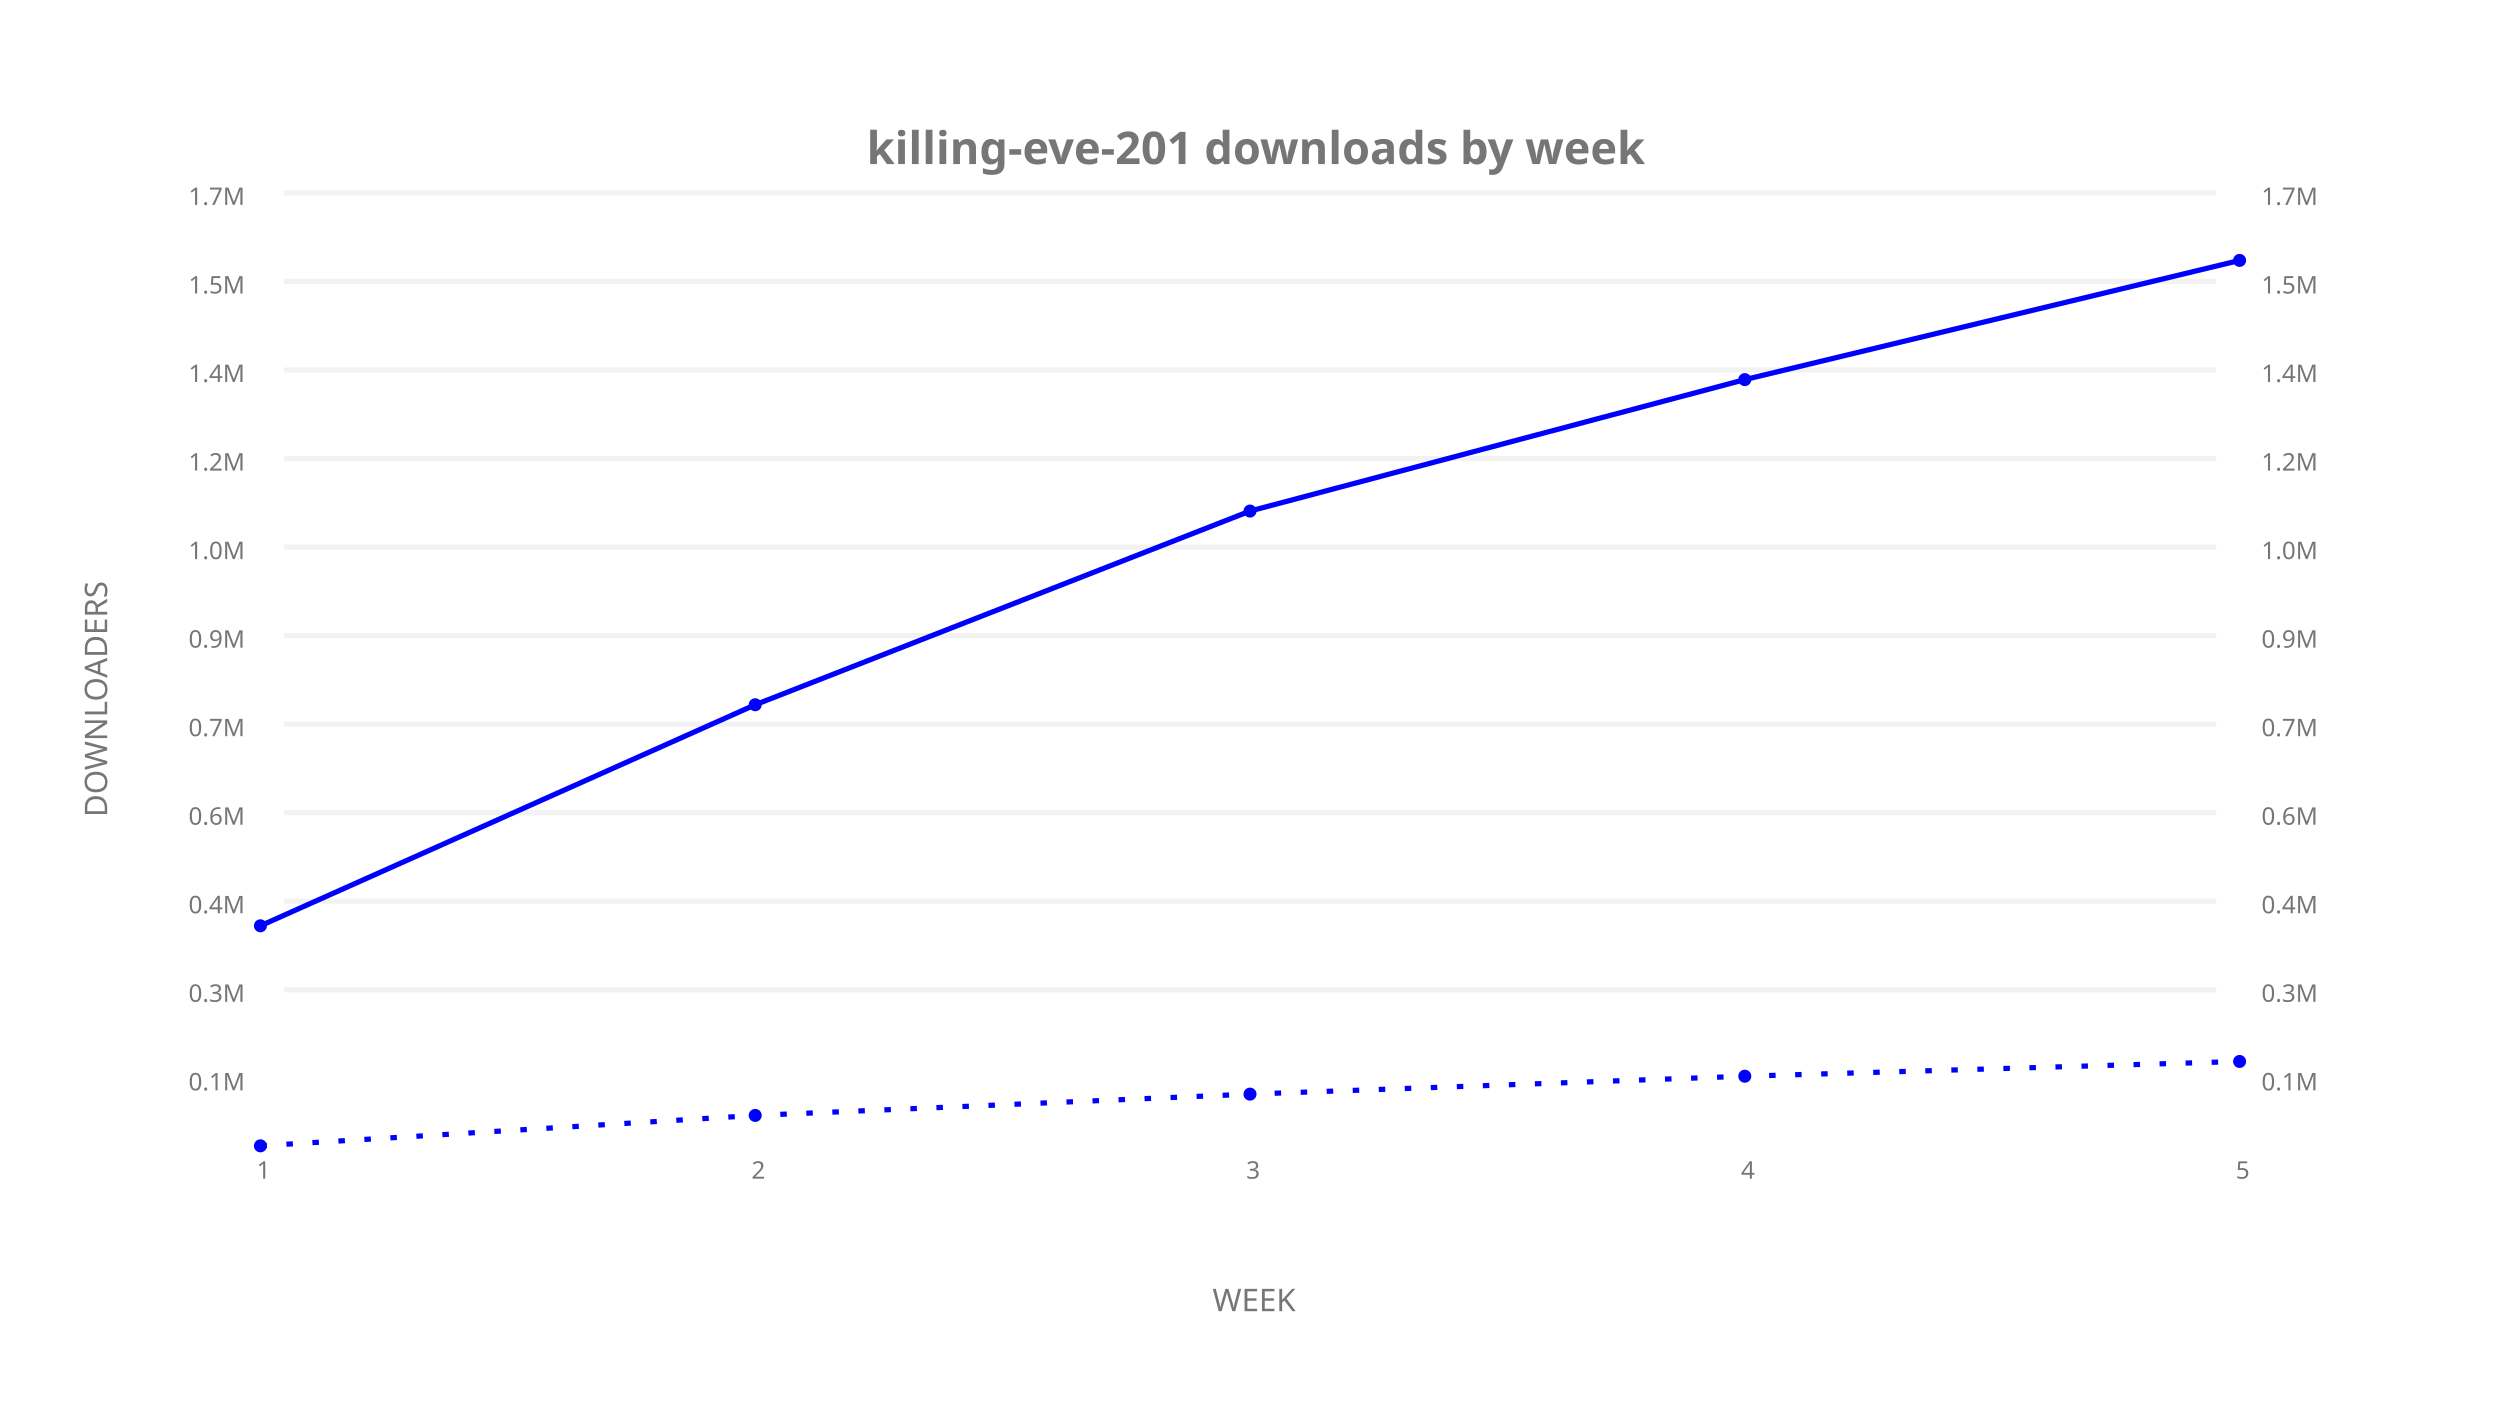
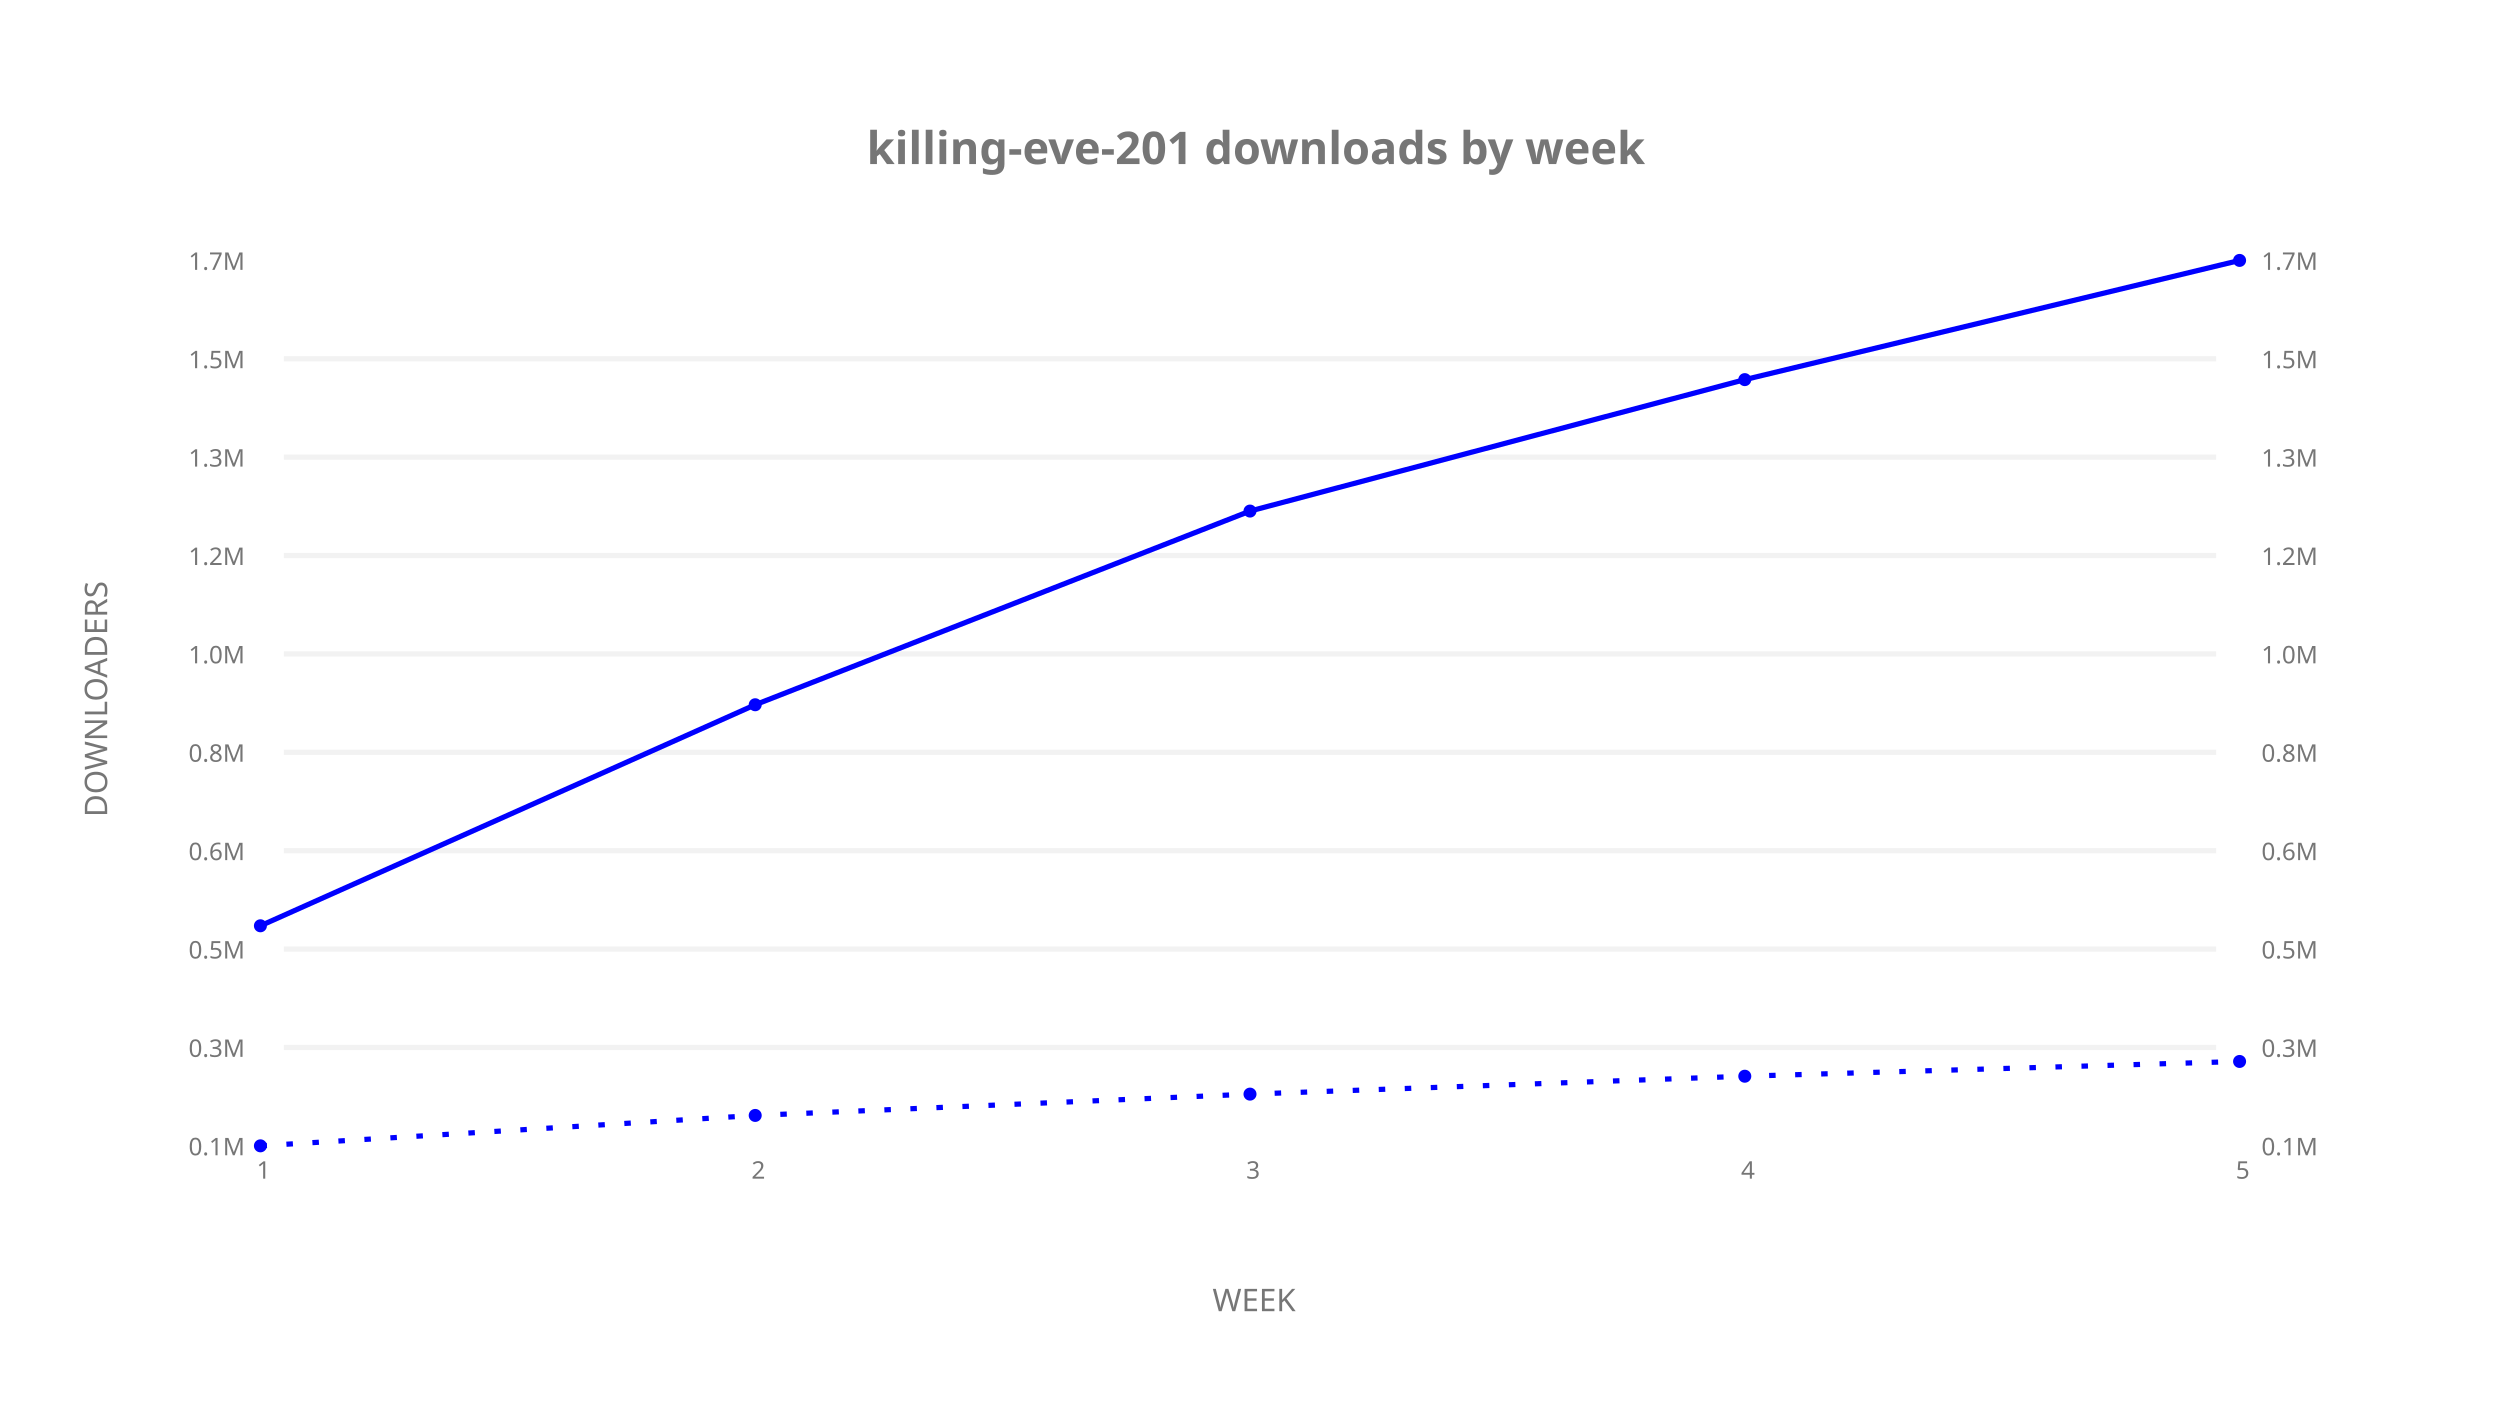
<svg xmlns="http://www.w3.org/2000/svg" xml:space="preserve" id="killing-eve-201-downloads-by-week-killing-eve-201-week" x="0px" y="0px" width="1920px" height="1080px" viewBox="0 0 1920 1080" enable-background="new 0 0 1920 1080" role="img">
  <g id="annotations">
    <text x="960" y="126" font-family="Atkinson Hyperlegible" font-size="26pt" text-anchor="middle" text-align="center" font-weight="600" font-style="normal" style="fill:rgb(118,118,118); fill-opacity:1; stroke:rgb(118,118,118); stroke-opacity:0; stroke-width:0.5"> killing-eve-201 downloads by week</text>
    <g id="axes-lines">
      <text x="960" y="1007" font-family="Atkinson Hyperlegible" font-size="18pt" text-anchor="middle" text-align="center" font-weight="500" font-style="normal" style="fill:rgb(118,118,118); fill-opacity:1; stroke:rgb(118,118,118); stroke-opacity:0; stroke-width:0.5"> WEEK</text>
      <text x="73" y="540" font-family="Atkinson Hyperlegible" font-size="18pt" text-anchor="middle" text-align="center" dominant-baseline="central" font-weight="500" font-style="normal" style="fill:rgb(118,118,118); fill-opacity:1; stroke:rgb(118,118,118); stroke-opacity:0; stroke-width:0.5" transform="rotate(-90,73,540)"> DOWNLOADERS</text>
    </g>
    <g id="tic-y-label-lines">
-       <line x1="218" y1="760.158" x2="1702" y2="760.158" style="fill:rgb(0,0,255); fill-opacity:0; stroke:rgb(242,242,242); stroke-opacity:1; stroke-width:4" />
-       <line x1="218" y1="692.158" x2="1702" y2="692.158" style="fill:rgb(0,0,255); fill-opacity:0; stroke:rgb(242,242,242); stroke-opacity:1; stroke-width:4" />
-       <line x1="218" y1="624.158" x2="1702" y2="624.158" style="fill:rgb(0,0,255); fill-opacity:0; stroke:rgb(242,242,242); stroke-opacity:1; stroke-width:4" />
-       <line x1="218" y1="556.158" x2="1702" y2="556.158" style="fill:rgb(0,0,255); fill-opacity:0; stroke:rgb(242,242,242); stroke-opacity:1; stroke-width:4" />
-       <line x1="218" y1="488.158" x2="1702" y2="488.158" style="fill:rgb(0,0,255); fill-opacity:0; stroke:rgb(242,242,242); stroke-opacity:1; stroke-width:4" />
-       <line x1="218" y1="420.158" x2="1702" y2="420.158" style="fill:rgb(0,0,255); fill-opacity:0; stroke:rgb(242,242,242); stroke-opacity:1; stroke-width:4" />
-       <line x1="218" y1="352.158" x2="1702" y2="352.158" style="fill:rgb(0,0,255); fill-opacity:0; stroke:rgb(242,242,242); stroke-opacity:1; stroke-width:4" />
-       <line x1="218" y1="284.158" x2="1702" y2="284.158" style="fill:rgb(0,0,255); fill-opacity:0; stroke:rgb(242,242,242); stroke-opacity:1; stroke-width:4" />
-       <line x1="218" y1="216.158" x2="1702" y2="216.158" style="fill:rgb(0,0,255); fill-opacity:0; stroke:rgb(242,242,242); stroke-opacity:1; stroke-width:4" />
-       <line x1="218" y1="148.158" x2="1702" y2="148.158" style="fill:rgb(0,0,255); fill-opacity:0; stroke:rgb(242,242,242); stroke-opacity:1; stroke-width:4" />
+       <line x1="218" y1="804.444" x2="1702" y2="804.444" style="fill:rgb(0,0,255); fill-opacity:0; stroke:rgb(242,242,242); stroke-opacity:1; stroke-width:4" />
+       <line x1="218" y1="728.889" x2="1702" y2="728.889" style="fill:rgb(0,0,255); fill-opacity:0; stroke:rgb(242,242,242); stroke-opacity:1; stroke-width:4" />
+       <line x1="218" y1="653.333" x2="1702" y2="653.333" style="fill:rgb(0,0,255); fill-opacity:0; stroke:rgb(242,242,242); stroke-opacity:1; stroke-width:4" />
+       <line x1="218" y1="577.778" x2="1702" y2="577.778" style="fill:rgb(0,0,255); fill-opacity:0; stroke:rgb(242,242,242); stroke-opacity:1; stroke-width:4" />
+       <line x1="218" y1="502.222" x2="1702" y2="502.222" style="fill:rgb(0,0,255); fill-opacity:0; stroke:rgb(242,242,242); stroke-opacity:1; stroke-width:4" />
+       <line x1="218" y1="426.667" x2="1702" y2="426.667" style="fill:rgb(0,0,255); fill-opacity:0; stroke:rgb(242,242,242); stroke-opacity:1; stroke-width:4" />
+       <line x1="218" y1="351.111" x2="1702" y2="351.111" style="fill:rgb(0,0,255); fill-opacity:0; stroke:rgb(242,242,242); stroke-opacity:1; stroke-width:4" />
+       <line x1="218" y1="275.556" x2="1702" y2="275.556" style="fill:rgb(0,0,255); fill-opacity:0; stroke:rgb(242,242,242); stroke-opacity:1; stroke-width:4" />
    </g>
    <g id="tic-x-labels">
      <text x="200" y="898" font-family="Atkinson Hyperlegible" font-size="14pt" text-anchor="middle" text-align="center" dominant-baseline="central" font-weight="400" font-style="normal" style="fill:rgb(118,118,118); fill-opacity:1; stroke:rgb(118,118,118); stroke-opacity:0; stroke-width:0.5"> 1</text>
      <text x="580" y="898" font-family="Atkinson Hyperlegible" font-size="14pt" text-anchor="middle" text-align="center" dominant-baseline="central" font-weight="400" font-style="normal" style="fill:rgb(118,118,118); fill-opacity:1; stroke:rgb(118,118,118); stroke-opacity:0; stroke-width:0.5"> 2</text>
      <text x="960" y="898" font-family="Atkinson Hyperlegible" font-size="14pt" text-anchor="middle" text-align="center" dominant-baseline="central" font-weight="400" font-style="normal" style="fill:rgb(118,118,118); fill-opacity:1; stroke:rgb(118,118,118); stroke-opacity:0; stroke-width:0.5"> 3</text>
      <text x="1340" y="898" font-family="Atkinson Hyperlegible" font-size="14pt" text-anchor="middle" text-align="center" dominant-baseline="central" font-weight="400" font-style="normal" style="fill:rgb(118,118,118); fill-opacity:1; stroke:rgb(118,118,118); stroke-opacity:0; stroke-width:0.5"> 4</text>
      <text x="1720" y="898" font-family="Atkinson Hyperlegible" font-size="14pt" text-anchor="middle" text-align="center" dominant-baseline="central" font-weight="400" font-style="normal" style="fill:rgb(118,118,118); fill-opacity:1; stroke:rgb(118,118,118); stroke-opacity:0; stroke-width:0.5"> 5</text>
    </g>
    <g id="tic-y-labels">
-       <text x="164" y="830.158" font-family="Atkinson Hyperlegible" font-size="14pt" text-anchor="middle" text-align="center" dominant-baseline="central" font-weight="400" font-style="normal" style="fill:rgb(118,118,118); fill-opacity:1; stroke:rgb(118,118,118); stroke-opacity:0; stroke-width:0.5"> 0.1M</text>
-       <text x="1756" y="830.158" font-family="Atkinson Hyperlegible" font-size="14pt" text-anchor="middle" text-align="center" dominant-baseline="central" font-weight="400" font-style="normal" style="fill:rgb(118,118,118); fill-opacity:1; stroke:rgb(118,118,118); stroke-opacity:0; stroke-width:0.5"> 0.1M</text>
-       <text x="164" y="762.158" font-family="Atkinson Hyperlegible" font-size="14pt" text-anchor="middle" text-align="center" dominant-baseline="central" font-weight="400" font-style="normal" style="fill:rgb(118,118,118); fill-opacity:1; stroke:rgb(118,118,118); stroke-opacity:0; stroke-width:0.5"> 0.3M</text>
-       <text x="1756" y="762.158" font-family="Atkinson Hyperlegible" font-size="14pt" text-anchor="middle" text-align="center" dominant-baseline="central" font-weight="400" font-style="normal" style="fill:rgb(118,118,118); fill-opacity:1; stroke:rgb(118,118,118); stroke-opacity:0; stroke-width:0.5"> 0.3M</text>
-       <text x="164" y="694.158" font-family="Atkinson Hyperlegible" font-size="14pt" text-anchor="middle" text-align="center" dominant-baseline="central" font-weight="400" font-style="normal" style="fill:rgb(118,118,118); fill-opacity:1; stroke:rgb(118,118,118); stroke-opacity:0; stroke-width:0.5"> 0.4M</text>
-       <text x="1756" y="694.158" font-family="Atkinson Hyperlegible" font-size="14pt" text-anchor="middle" text-align="center" dominant-baseline="central" font-weight="400" font-style="normal" style="fill:rgb(118,118,118); fill-opacity:1; stroke:rgb(118,118,118); stroke-opacity:0; stroke-width:0.5"> 0.4M</text>
-       <text x="164" y="626.158" font-family="Atkinson Hyperlegible" font-size="14pt" text-anchor="middle" text-align="center" dominant-baseline="central" font-weight="400" font-style="normal" style="fill:rgb(118,118,118); fill-opacity:1; stroke:rgb(118,118,118); stroke-opacity:0; stroke-width:0.5"> 0.6M</text>
-       <text x="1756" y="626.158" font-family="Atkinson Hyperlegible" font-size="14pt" text-anchor="middle" text-align="center" dominant-baseline="central" font-weight="400" font-style="normal" style="fill:rgb(118,118,118); fill-opacity:1; stroke:rgb(118,118,118); stroke-opacity:0; stroke-width:0.5"> 0.6M</text>
-       <text x="164" y="558.158" font-family="Atkinson Hyperlegible" font-size="14pt" text-anchor="middle" text-align="center" dominant-baseline="central" font-weight="400" font-style="normal" style="fill:rgb(118,118,118); fill-opacity:1; stroke:rgb(118,118,118); stroke-opacity:0; stroke-width:0.5"> 0.7M</text>
-       <text x="1756" y="558.158" font-family="Atkinson Hyperlegible" font-size="14pt" text-anchor="middle" text-align="center" dominant-baseline="central" font-weight="400" font-style="normal" style="fill:rgb(118,118,118); fill-opacity:1; stroke:rgb(118,118,118); stroke-opacity:0; stroke-width:0.5"> 0.7M</text>
-       <text x="164" y="490.158" font-family="Atkinson Hyperlegible" font-size="14pt" text-anchor="middle" text-align="center" dominant-baseline="central" font-weight="400" font-style="normal" style="fill:rgb(118,118,118); fill-opacity:1; stroke:rgb(118,118,118); stroke-opacity:0; stroke-width:0.5"> 0.9M</text>
-       <text x="1756" y="490.158" font-family="Atkinson Hyperlegible" font-size="14pt" text-anchor="middle" text-align="center" dominant-baseline="central" font-weight="400" font-style="normal" style="fill:rgb(118,118,118); fill-opacity:1; stroke:rgb(118,118,118); stroke-opacity:0; stroke-width:0.5"> 0.9M</text>
-       <text x="164" y="422.158" font-family="Atkinson Hyperlegible" font-size="14pt" text-anchor="middle" text-align="center" dominant-baseline="central" font-weight="400" font-style="normal" style="fill:rgb(118,118,118); fill-opacity:1; stroke:rgb(118,118,118); stroke-opacity:0; stroke-width:0.5"> 1.0M</text>
-       <text x="1756" y="422.158" font-family="Atkinson Hyperlegible" font-size="14pt" text-anchor="middle" text-align="center" dominant-baseline="central" font-weight="400" font-style="normal" style="fill:rgb(118,118,118); fill-opacity:1; stroke:rgb(118,118,118); stroke-opacity:0; stroke-width:0.5"> 1.0M</text>
-       <text x="164" y="354.158" font-family="Atkinson Hyperlegible" font-size="14pt" text-anchor="middle" text-align="center" dominant-baseline="central" font-weight="400" font-style="normal" style="fill:rgb(118,118,118); fill-opacity:1; stroke:rgb(118,118,118); stroke-opacity:0; stroke-width:0.5"> 1.2M</text>
-       <text x="1756" y="354.158" font-family="Atkinson Hyperlegible" font-size="14pt" text-anchor="middle" text-align="center" dominant-baseline="central" font-weight="400" font-style="normal" style="fill:rgb(118,118,118); fill-opacity:1; stroke:rgb(118,118,118); stroke-opacity:0; stroke-width:0.5"> 1.2M</text>
-       <text x="164" y="286.158" font-family="Atkinson Hyperlegible" font-size="14pt" text-anchor="middle" text-align="center" dominant-baseline="central" font-weight="400" font-style="normal" style="fill:rgb(118,118,118); fill-opacity:1; stroke:rgb(118,118,118); stroke-opacity:0; stroke-width:0.5"> 1.4M</text>
-       <text x="1756" y="286.158" font-family="Atkinson Hyperlegible" font-size="14pt" text-anchor="middle" text-align="center" dominant-baseline="central" font-weight="400" font-style="normal" style="fill:rgb(118,118,118); fill-opacity:1; stroke:rgb(118,118,118); stroke-opacity:0; stroke-width:0.5"> 1.4M</text>
-       <text x="164" y="218.158" font-family="Atkinson Hyperlegible" font-size="14pt" text-anchor="middle" text-align="center" dominant-baseline="central" font-weight="400" font-style="normal" style="fill:rgb(118,118,118); fill-opacity:1; stroke:rgb(118,118,118); stroke-opacity:0; stroke-width:0.5"> 1.5M</text>
-       <text x="1756" y="218.158" font-family="Atkinson Hyperlegible" font-size="14pt" text-anchor="middle" text-align="center" dominant-baseline="central" font-weight="400" font-style="normal" style="fill:rgb(118,118,118); fill-opacity:1; stroke:rgb(118,118,118); stroke-opacity:0; stroke-width:0.5"> 1.5M</text>
-       <text x="164" y="150.158" font-family="Atkinson Hyperlegible" font-size="14pt" text-anchor="middle" text-align="center" dominant-baseline="central" font-weight="400" font-style="normal" style="fill:rgb(118,118,118); fill-opacity:1; stroke:rgb(118,118,118); stroke-opacity:0; stroke-width:0.5"> 1.7M</text>
-       <text x="1756" y="150.158" font-family="Atkinson Hyperlegible" font-size="14pt" text-anchor="middle" text-align="center" dominant-baseline="central" font-weight="400" font-style="normal" style="fill:rgb(118,118,118); fill-opacity:1; stroke:rgb(118,118,118); stroke-opacity:0; stroke-width:0.5"> 1.7M</text>
+       <text x="164" y="880" font-family="Atkinson Hyperlegible" font-size="14pt" text-anchor="middle" text-align="center" dominant-baseline="central" font-weight="400" font-style="normal" style="fill:rgb(118,118,118); fill-opacity:1; stroke:rgb(118,118,118); stroke-opacity:0; stroke-width:0.5"> 0.1M</text>
+       <text x="1756" y="880" font-family="Atkinson Hyperlegible" font-size="14pt" text-anchor="middle" text-align="center" dominant-baseline="central" font-weight="400" font-style="normal" style="fill:rgb(118,118,118); fill-opacity:1; stroke:rgb(118,118,118); stroke-opacity:0; stroke-width:0.5"> 0.1M</text>
+       <text x="164" y="804.444" font-family="Atkinson Hyperlegible" font-size="14pt" text-anchor="middle" text-align="center" dominant-baseline="central" font-weight="400" font-style="normal" style="fill:rgb(118,118,118); fill-opacity:1; stroke:rgb(118,118,118); stroke-opacity:0; stroke-width:0.5"> 0.3M</text>
+       <text x="1756" y="804.444" font-family="Atkinson Hyperlegible" font-size="14pt" text-anchor="middle" text-align="center" dominant-baseline="central" font-weight="400" font-style="normal" style="fill:rgb(118,118,118); fill-opacity:1; stroke:rgb(118,118,118); stroke-opacity:0; stroke-width:0.5"> 0.3M</text>
+       <text x="164" y="728.889" font-family="Atkinson Hyperlegible" font-size="14pt" text-anchor="middle" text-align="center" dominant-baseline="central" font-weight="400" font-style="normal" style="fill:rgb(118,118,118); fill-opacity:1; stroke:rgb(118,118,118); stroke-opacity:0; stroke-width:0.5"> 0.5M</text>
+       <text x="1756" y="728.889" font-family="Atkinson Hyperlegible" font-size="14pt" text-anchor="middle" text-align="center" dominant-baseline="central" font-weight="400" font-style="normal" style="fill:rgb(118,118,118); fill-opacity:1; stroke:rgb(118,118,118); stroke-opacity:0; stroke-width:0.5"> 0.5M</text>
+       <text x="164" y="653.333" font-family="Atkinson Hyperlegible" font-size="14pt" text-anchor="middle" text-align="center" dominant-baseline="central" font-weight="400" font-style="normal" style="fill:rgb(118,118,118); fill-opacity:1; stroke:rgb(118,118,118); stroke-opacity:0; stroke-width:0.5"> 0.6M</text>
+       <text x="1756" y="653.333" font-family="Atkinson Hyperlegible" font-size="14pt" text-anchor="middle" text-align="center" dominant-baseline="central" font-weight="400" font-style="normal" style="fill:rgb(118,118,118); fill-opacity:1; stroke:rgb(118,118,118); stroke-opacity:0; stroke-width:0.5"> 0.6M</text>
+       <text x="164" y="577.778" font-family="Atkinson Hyperlegible" font-size="14pt" text-anchor="middle" text-align="center" dominant-baseline="central" font-weight="400" font-style="normal" style="fill:rgb(118,118,118); fill-opacity:1; stroke:rgb(118,118,118); stroke-opacity:0; stroke-width:0.5"> 0.8M</text>
+       <text x="1756" y="577.778" font-family="Atkinson Hyperlegible" font-size="14pt" text-anchor="middle" text-align="center" dominant-baseline="central" font-weight="400" font-style="normal" style="fill:rgb(118,118,118); fill-opacity:1; stroke:rgb(118,118,118); stroke-opacity:0; stroke-width:0.5"> 0.8M</text>
+       <text x="164" y="502.222" font-family="Atkinson Hyperlegible" font-size="14pt" text-anchor="middle" text-align="center" dominant-baseline="central" font-weight="400" font-style="normal" style="fill:rgb(118,118,118); fill-opacity:1; stroke:rgb(118,118,118); stroke-opacity:0; stroke-width:0.5"> 1.0M</text>
+       <text x="1756" y="502.222" font-family="Atkinson Hyperlegible" font-size="14pt" text-anchor="middle" text-align="center" dominant-baseline="central" font-weight="400" font-style="normal" style="fill:rgb(118,118,118); fill-opacity:1; stroke:rgb(118,118,118); stroke-opacity:0; stroke-width:0.5"> 1.0M</text>
+       <text x="164" y="426.667" font-family="Atkinson Hyperlegible" font-size="14pt" text-anchor="middle" text-align="center" dominant-baseline="central" font-weight="400" font-style="normal" style="fill:rgb(118,118,118); fill-opacity:1; stroke:rgb(118,118,118); stroke-opacity:0; stroke-width:0.5"> 1.2M</text>
+       <text x="1756" y="426.667" font-family="Atkinson Hyperlegible" font-size="14pt" text-anchor="middle" text-align="center" dominant-baseline="central" font-weight="400" font-style="normal" style="fill:rgb(118,118,118); fill-opacity:1; stroke:rgb(118,118,118); stroke-opacity:0; stroke-width:0.5"> 1.2M</text>
+       <text x="164" y="351.111" font-family="Atkinson Hyperlegible" font-size="14pt" text-anchor="middle" text-align="center" dominant-baseline="central" font-weight="400" font-style="normal" style="fill:rgb(118,118,118); fill-opacity:1; stroke:rgb(118,118,118); stroke-opacity:0; stroke-width:0.5"> 1.3M</text>
+       <text x="1756" y="351.111" font-family="Atkinson Hyperlegible" font-size="14pt" text-anchor="middle" text-align="center" dominant-baseline="central" font-weight="400" font-style="normal" style="fill:rgb(118,118,118); fill-opacity:1; stroke:rgb(118,118,118); stroke-opacity:0; stroke-width:0.5"> 1.3M</text>
+       <text x="164" y="275.556" font-family="Atkinson Hyperlegible" font-size="14pt" text-anchor="middle" text-align="center" dominant-baseline="central" font-weight="400" font-style="normal" style="fill:rgb(118,118,118); fill-opacity:1; stroke:rgb(118,118,118); stroke-opacity:0; stroke-width:0.5"> 1.5M</text>
+       <text x="1756" y="275.556" font-family="Atkinson Hyperlegible" font-size="14pt" text-anchor="middle" text-align="center" dominant-baseline="central" font-weight="400" font-style="normal" style="fill:rgb(118,118,118); fill-opacity:1; stroke:rgb(118,118,118); stroke-opacity:0; stroke-width:0.5"> 1.5M</text>
+       <text x="164" y="200" font-family="Atkinson Hyperlegible" font-size="14pt" text-anchor="middle" text-align="center" dominant-baseline="central" font-weight="400" font-style="normal" style="fill:rgb(118,118,118); fill-opacity:1; stroke:rgb(118,118,118); stroke-opacity:0; stroke-width:0.5"> 1.7M</text>
+       <text x="1756" y="200" font-family="Atkinson Hyperlegible" font-size="14pt" text-anchor="middle" text-align="center" dominant-baseline="central" font-weight="400" font-style="normal" style="fill:rgb(118,118,118); fill-opacity:1; stroke:rgb(118,118,118); stroke-opacity:0; stroke-width:0.5"> 1.7M</text>
    </g>
  </g>
  <g id="polyline-killing-eve-201 downloads by week">
    <polyline points="200,711.005 580,541.248 960,392.501 1340,291.55 1720,200 " style="fill:rgb(0,0,255); fill-opacity:0; stroke:rgb(0,0,255); stroke-opacity:1; stroke-width:4" />
  </g>
  <g id="markers-killing-eve-201 downloads by week">
    <circle cx="200" cy="711.005" r="5" style="fill:rgb(0,0,255); fill-opacity:1; stroke:rgb(0,0,255); stroke-opacity:0; stroke-width:4">
</circle>
    <circle cx="580" cy="541.248" r="5" style="fill:rgb(0,0,255); fill-opacity:1; stroke:rgb(0,0,255); stroke-opacity:0; stroke-width:4">
</circle>
    <circle cx="960" cy="392.501" r="5" style="fill:rgb(0,0,255); fill-opacity:1; stroke:rgb(0,0,255); stroke-opacity:0; stroke-width:4">
</circle>
    <circle cx="1340" cy="291.55" r="5" style="fill:rgb(0,0,255); fill-opacity:1; stroke:rgb(0,0,255); stroke-opacity:0; stroke-width:4">
</circle>
    <circle cx="1720" cy="200" r="5" style="fill:rgb(0,0,255); fill-opacity:1; stroke:rgb(0,0,255); stroke-opacity:0; stroke-width:4">
</circle>
  </g>
  <g id="polyline-killing-eve-201 downloads by week uploaders">
    <polyline points="200,880 580,856.652 960,840.288 1340,826.542 1720,815.201 " stroke-dasharray="5 15" style="fill:rgb(0,0,255); fill-opacity:0; stroke:rgb(0,0,255); stroke-opacity:1; stroke-width:4" />
  </g>
  <g id="markers-killing-eve-201 downloads by week uploaders">
    <circle cx="200" cy="880" r="5" style="fill:rgb(0,0,255); fill-opacity:1; stroke:rgb(0,0,255); stroke-opacity:0; stroke-width:4">
</circle>
    <circle cx="580" cy="856.652" r="5" style="fill:rgb(0,0,255); fill-opacity:1; stroke:rgb(0,0,255); stroke-opacity:0; stroke-width:4">
</circle>
    <circle cx="960" cy="840.288" r="5" style="fill:rgb(0,0,255); fill-opacity:1; stroke:rgb(0,0,255); stroke-opacity:0; stroke-width:4">
</circle>
    <circle cx="1340" cy="826.542" r="5" style="fill:rgb(0,0,255); fill-opacity:1; stroke:rgb(0,0,255); stroke-opacity:0; stroke-width:4">
</circle>
    <circle cx="1720" cy="815.201" r="5" style="fill:rgb(0,0,255); fill-opacity:1; stroke:rgb(0,0,255); stroke-opacity:0; stroke-width:4">
</circle>
  </g>
</svg>
